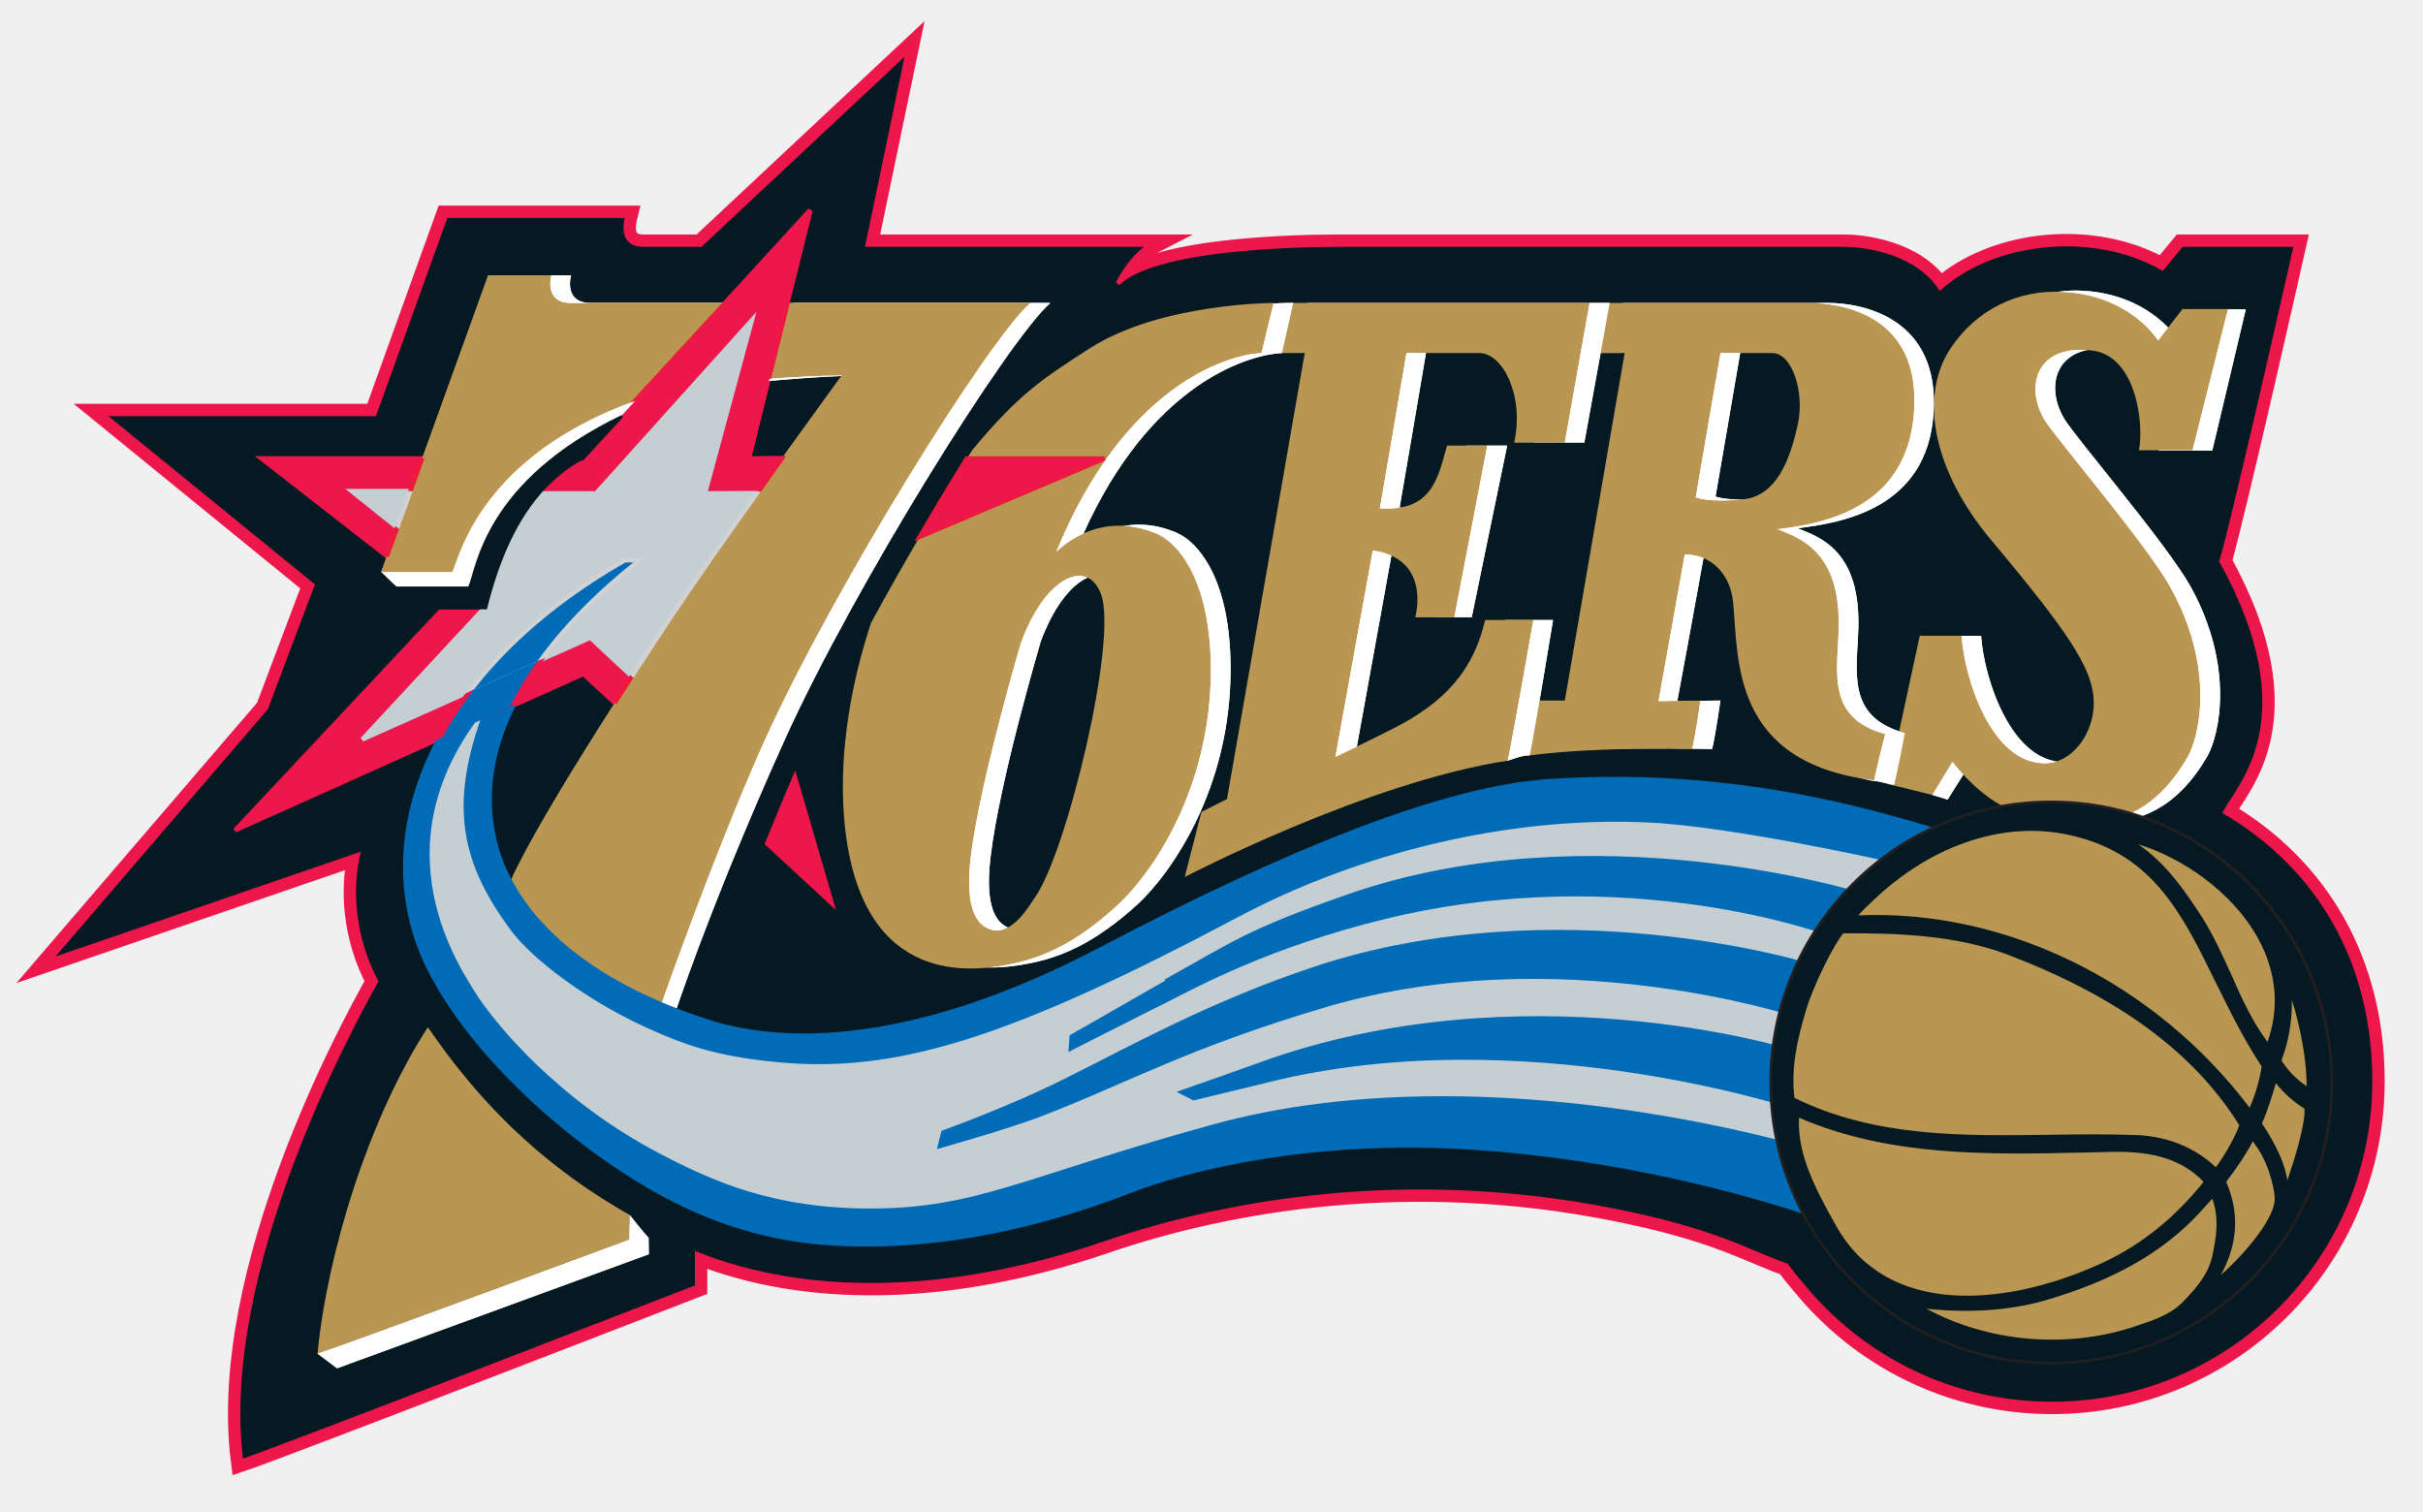
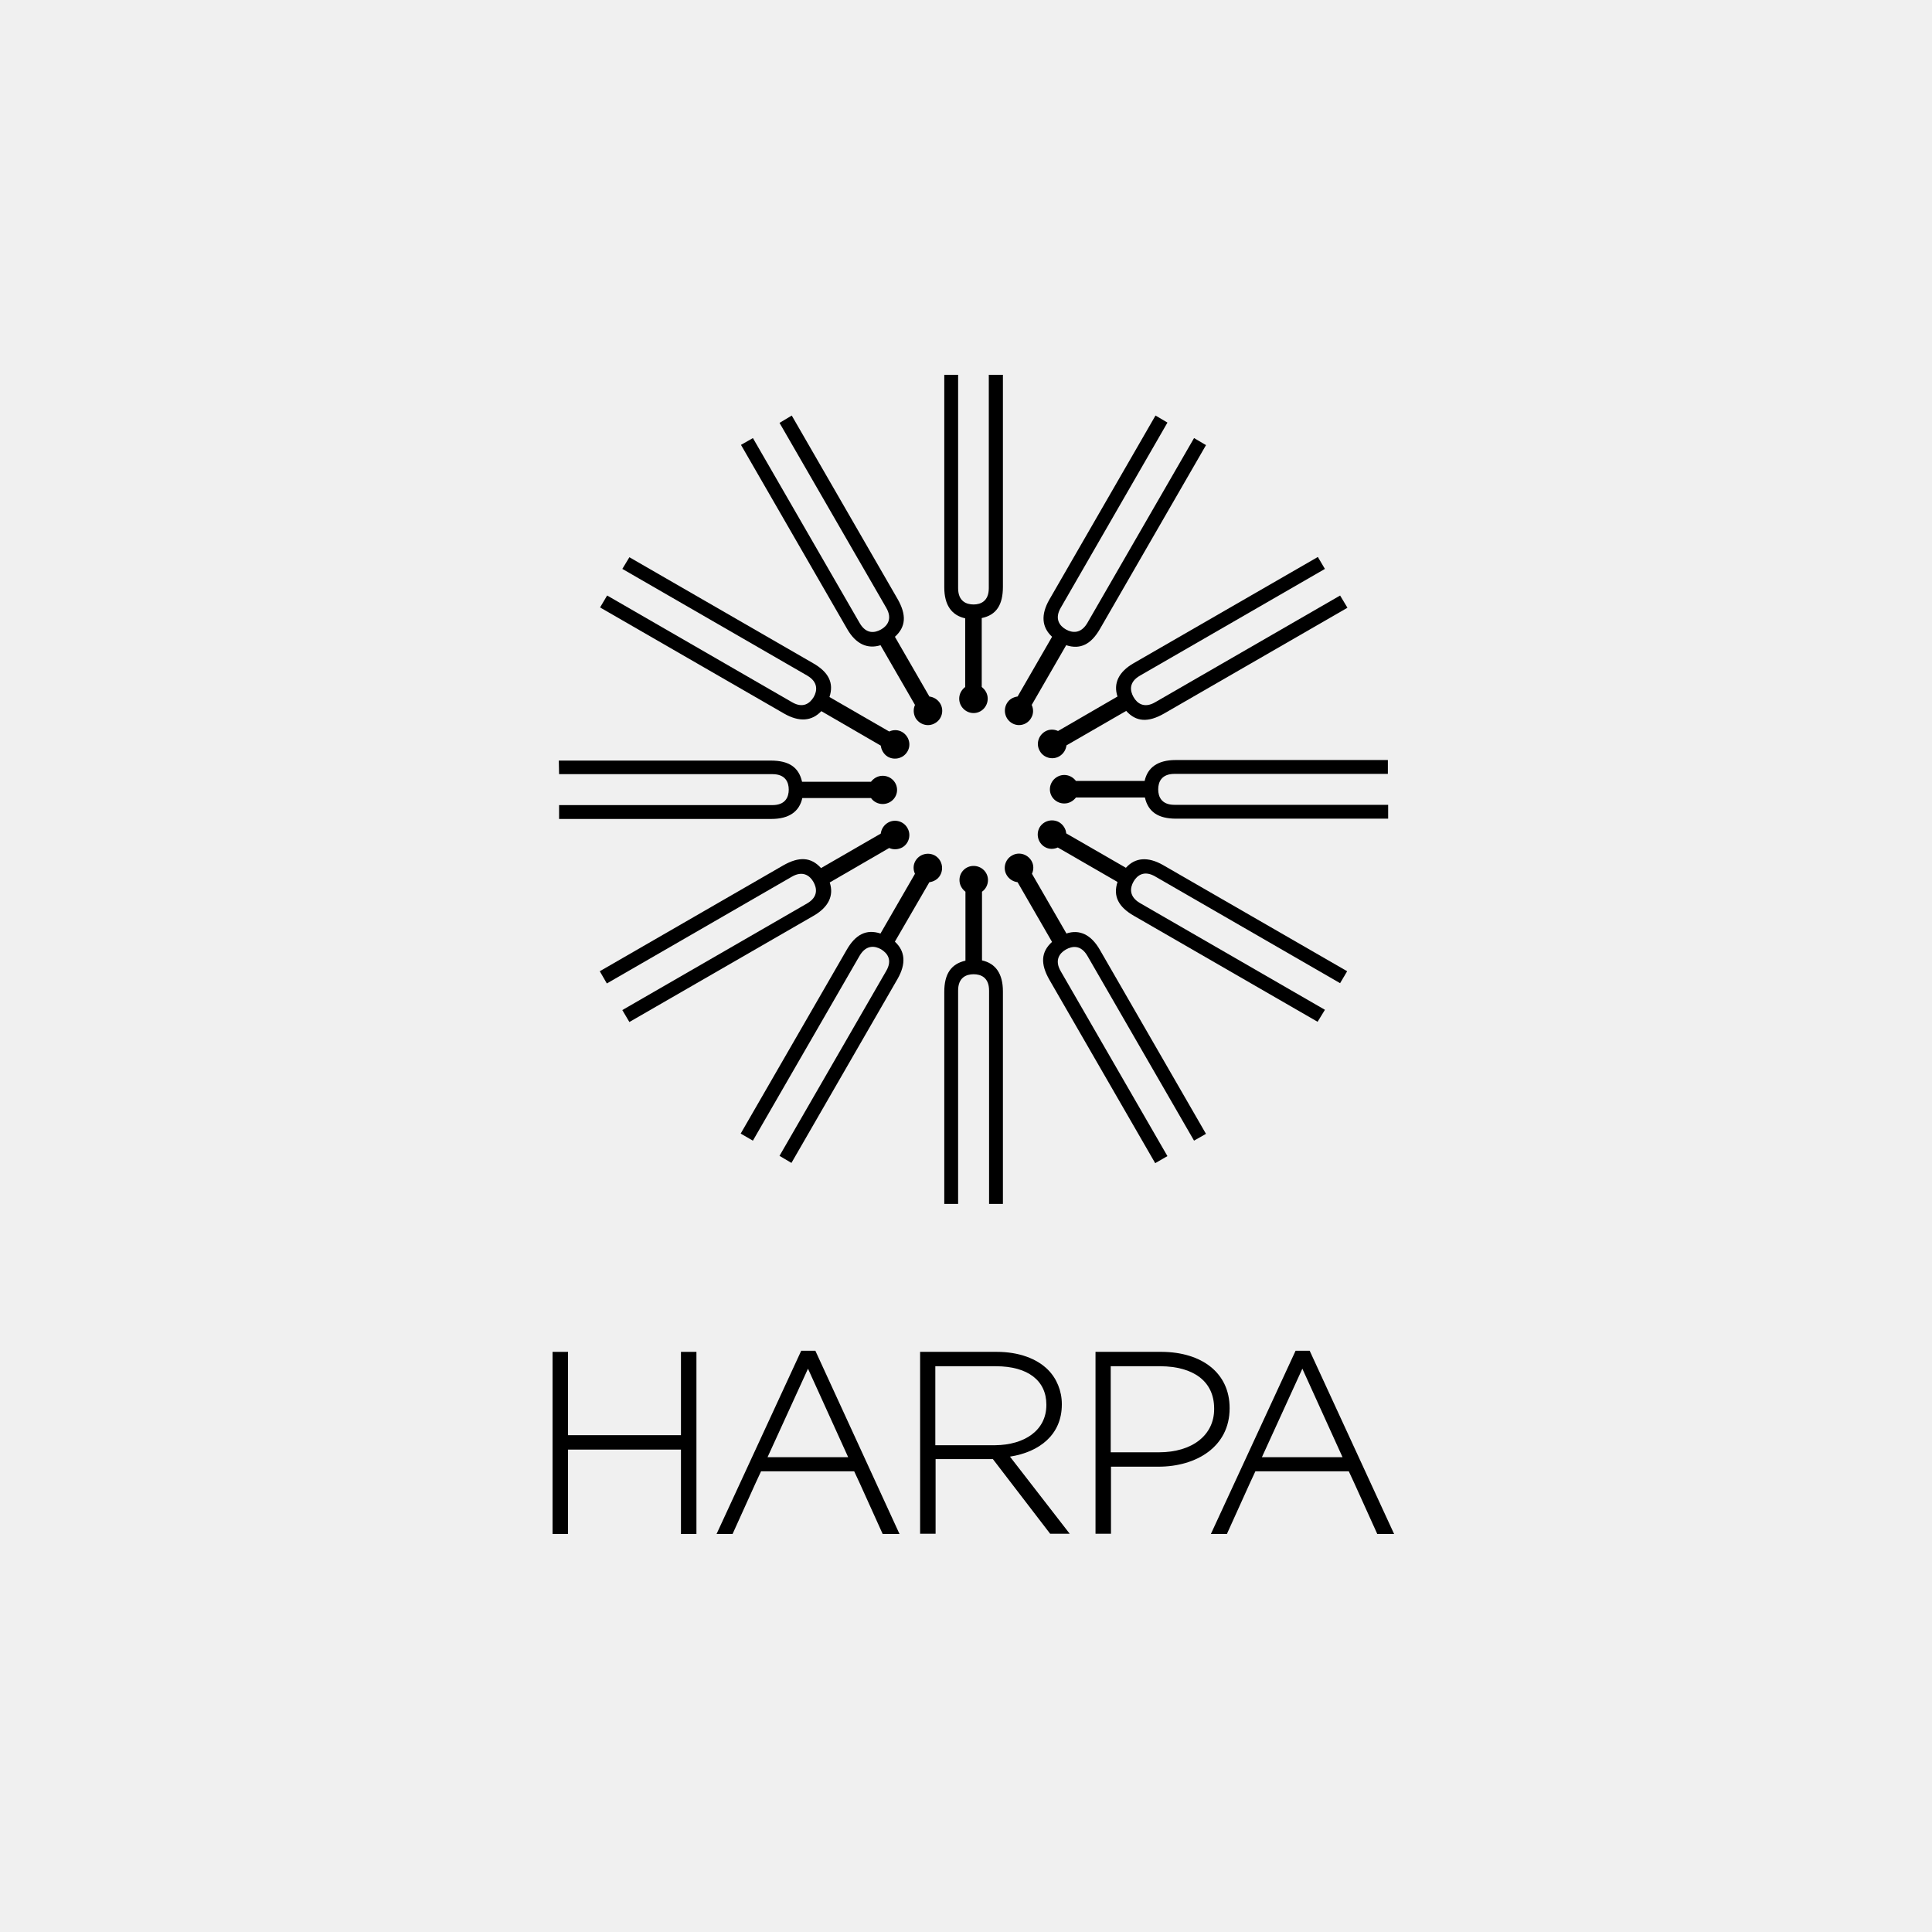
- <svg xmlns="http://www.w3.org/2000/svg" xmlns:xlink="http://www.w3.org/1999/xlink" width="250" height="156">
-   <path fill="#ED174C" d="M229.604 83.799c1.333-2.691 8.628-9.564-.383-25.896 1.623-5.673 7.692-32.664 7.692-32.664h-11.821l-1.992 2.414c-7.269-4.104-17.427-2.85-22.914 2.018-2.64-3.918-8.232-4.432-9.815-4.432h-51.424c-1.188 0-19.354-.198-23.614 4.01 1.583-3.06 3.43-4.01 3.43-4.01H89.529l4.168-20.04-21.41 20.04h-5.871c-1.464 0-2.217-.818-1.675-2.982H45.994l-7.361 20.448H10.54L32.222 60.37l-4.783 12.678L5 99.181l31.919-10.963c-.805 3.509-.555 8.442 1.873 13.034-2.428 4.327-16.444 29.841-13.918 49.55 4.063-1.346 47.057-18.021 47.057-18.021v-3.377c11.003 4.38 25.686 4.485 42.043-1.108 13.126-4.512 31.728-7.519 52.544-3.377 10.527 2.084 13.773 4.248 17.784 5.66a30.693 30.693 0 0 0 1.583 1.966c6.107 7.505 15.408 12.308 25.844 12.308 18.376 0 33.271-14.894 33.271-33.298 0-12.177-5.606-21.979-15.396-27.756" />
-   <path fill="none" stroke="#ED174C" stroke-width="2.094" stroke-miterlimit="10" d="M229.604 83.799c1.333-2.691 8.628-9.564-.383-25.896 1.623-5.673 7.692-32.664 7.692-32.664h-11.821l-1.992 2.414c-7.269-4.104-17.427-2.85-22.914 2.018-2.64-3.918-8.232-4.432-9.815-4.432h-51.424c-1.188 0-19.354-.198-23.614 4.01 1.583-3.06 3.43-4.01 3.43-4.01H89.529l4.168-20.04-21.41 20.04h-5.871c-1.464 0-2.217-.818-1.675-2.982H45.994l-7.361 20.448H10.54L32.222 60.37l-4.783 12.678L5 99.181l31.919-10.963c-.805 3.509-.555 8.442 1.873 13.034-2.428 4.327-16.444 29.841-13.918 49.55 4.063-1.346 47.057-18.021 47.057-18.021v-3.377c11.003 4.38 25.686 4.485 42.043-1.108 13.126-4.512 31.728-7.519 52.544-3.377 10.527 2.084 13.773 4.248 17.784 5.66a30.693 30.693 0 0 0 1.583 1.966c6.107 7.505 15.408 12.308 25.844 12.308 18.376 0 33.271-14.894 33.271-33.298 0-12.177-5.606-21.979-15.396-27.756z" />
-   <path fill="#051922" d="M229.604 83.799c1.333-2.691 8.628-9.564-.383-25.896 1.623-5.673 7.692-32.664 7.692-32.664h-11.821l-1.992 2.414c-7.269-4.104-17.427-2.85-22.914 2.018-2.64-3.918-8.232-4.432-9.815-4.432h-51.424c-1.188 0-19.354-.198-23.614 4.01 1.583-3.06 3.43-4.01 3.43-4.01H89.529l4.168-20.04-21.41 20.04h-5.871c-1.464 0-2.217-.818-1.675-2.982H45.994l-7.361 20.448H10.54L32.222 60.37l-4.783 12.678L5 99.181l31.919-10.963c-.805 3.509-.555 8.442 1.873 13.034-2.428 4.327-16.444 29.841-13.918 49.55 4.063-1.346 47.057-18.021 47.057-18.021v-3.377c11.003 4.38 25.686 4.485 42.043-1.108 13.126-4.512 31.728-7.519 52.544-3.377 10.527 2.084 13.773 4.248 17.784 5.66a30.693 30.693 0 0 0 1.583 1.966c6.107 7.505 15.408 12.308 25.844 12.308 18.376 0 33.271-14.894 33.271-33.298 0-12.177-5.606-21.979-15.396-27.756" />
-   <path fill="none" stroke="#ED174C" stroke-width=".459" d="M229.604 83.799c1.333-2.691 8.628-9.564-.383-25.896 1.623-5.673 7.692-32.664 7.692-32.664h-11.821l-1.992 2.414c-7.269-4.104-17.427-2.85-22.914 2.018-2.64-3.918-8.232-4.432-9.815-4.432h-51.424c-1.188 0-19.354-.198-23.614 4.01 1.583-3.06 3.43-4.01 3.43-4.01H89.529l4.168-20.04-21.41 20.04h-5.871c-1.464 0-2.217-.818-1.675-2.982H45.994l-7.361 20.448H10.54L32.222 60.37l-4.783 12.678L5 99.181l31.919-10.963c-.805 3.509-.555 8.442 1.873 13.034-2.428 4.327-16.444 29.841-13.918 49.55 4.063-1.346 47.057-18.021 47.057-18.021v-3.377c11.003 4.38 25.686 4.485 42.043-1.108 13.126-4.512 31.728-7.519 52.544-3.377 10.527 2.084 13.773 4.248 17.784 5.66a30.693 30.693 0 0 0 1.583 1.966c6.107 7.505 15.408 12.308 25.844 12.308 18.376 0 33.271-14.894 33.271-33.298 0-12.177-5.606-21.979-15.396-27.756z" />
-   <path fill="#BA9653" d="M81.245 31.254H58.896c-2.744 0-2.044-2.666-2.005-2.851h-6.517L39.319 59.036h7.361c.792-1.767 2.956-11.898 18.853-17.677l5-.817 5.514-.924 3.245-.527c1.927-.146 5.159-.343 7.56-.343 0 0-10.607 14.55-15.831 22.229-3.048 4.432-15.396 23.152-18.377 30.013 2.48 4.591 7.31 9.182 15.581 12.651 2.071-5.897 6.793-18.642 10.699-27.295 7.281-16.028 23.125-41.358 27.388-45.091H81.245" />
-   <path fill="#FFF" d="M115.624 61.173c1.794 4.697-3.563 26.834-6.847 31.346-.436.606-2.23 3.97-4.498 3.285-1.901-.581-2.613-2.995-2.059-7.507.924-7.783 5.145-22.057 5.145-22.057 2.533-6.939 6.86-8.747 8.259-5.067m16.647-24.748l1.162-5.171s-11.61-.119-18.932 4.59c-6.253 4.011-8.509 5.356-17.268 16.965-3.206 4.274-9.129 18.1-8.113 31.318 1.359 17.295 12.625 16.095 16.741 15.33 3.588-.634 7.123-2.164 11.53-6.175 3.377-3.126 9.604-11.846 9.577-24.3 0-8.997-3.193-13.034-5.673-14.063-4.433-1.834-8.047-.198-10.276 1.899 6.926-16.858 17.415-20.182 21.252-20.393z" />
-   <path fill="#FFF" d="M134.911 31.254l-1.215 5.065h2.956l-7.994 46.001-6.425 8.166 2.401-3.113s18.613-8.205 30.936-8.892c.817-.263 1.584-.58 2.269-.554.66-3.297 2.402-13.957 2.402-13.957h-4.961c-1.214 5.091-3.983 8.337-9.735 11.213-3.682 1.847-5.727 2.796-5.727 2.796l3.853-21.266c6.135.804 4.142 6.965 4.142 6.965h4.038l3.654-17.705h-4.183c-.923 3.272-1.49 6.729-6.912 6.386.554-3.258 2.743-16.042 2.743-16.042h7.521c2.4 0 4.643 4.459 3.561 9.34h5.237l2.613-14.406h-31.174" />
-   <path fill="#BA9653" d="M113.592 61.279c1.794 4.683-3.563 26.833-6.833 31.345-.448.606-2.244 3.958-4.512 3.285-1.887-.567-2.613-2.995-2.084-7.507.95-7.797 5.171-22.057 5.171-22.057 2.533-6.939 6.873-8.746 8.258-5.066m16.569-24.854l1.254-5.171s-11.623 0-18.958 4.67c-4.814 3.114-7.256 4.631-12.136 10.5A333.517 333.517 0 0 0 89.872 64.26c-1.925 5.831-3.324 12.967-2.796 19.947 1.373 17.334 12.639 16.107 16.755 15.355 3.588-.647 7.123-2.164 11.503-6.201 3.377-3.086 9.604-11.819 9.604-24.273-.027-8.997-3.206-13.034-5.673-14.063-4.458-1.821-8.047-.185-10.263 1.886 6.886-16.859 17.32-20.275 21.159-20.486zM133.195 31.254l-1.16 5.171h2.585l-8.02 46.014-2.639 1.332-1.728 6.715s18.772-9.788 33.336-12.005c.687-3.297 2.639-14.511 2.639-14.511h-4.974c-1.201 5.091-3.971 8.443-9.723 11.319-3.681 1.847-5.726 2.796-5.726 2.796l3.853-21.279c6.12.831 4.379 6.887 4.379 6.887h4.038l3.402-17.718h-4.155c-.936 3.272-1.491 6.834-6.926 6.478l2.744-16.028h7.521c2.387 0 4.67 4.38 3.588 9.248h5.224l2.56-14.419h-30.818" />
-   <path fill="#FFF" d="M231.716 31.913l-3.457 14.564h-5.54c.527-2.52-.159-9.802-4.789-10.409-5.818-.726-7.005 3.707-4.948 7.137 1.176 1.967 10.582 12.902 13.035 17.309 4.591 8.298 2.955 15.356 1.741 17.494-5.594 9.736-13.76 6.424-17.335 5.698-3.588-.737-6.952-5.197-6.952-5.197l-2.52 3.984-1.57-.476.712-16.41h4.315c.29 4.313 3.086 13.284 8.812 13.021 2.546-.119 4.512-2.731 4.802-5.449.396-3.746-2.031-7.414-10.58-17.637-5.844-6.966-7.532-14.631-4.155-19.697 2.678-4.011 6.952-6.095 11.622-5.844 6.966.382 9.776 5.013 9.776 5.013l2.334-3.1h4.697M187.534 43.708c-.778 3.377-2.084 7.334-5.646 7.69-3.574.382-4.881-.171-4.881-.171l2.56-14.907h5.329c2.032-.001 3.377 4.01 2.638 7.388m11.966-1.096c.634-9.669-7.098-11.358-10.923-11.358h-21.135l-1.002 5.091 3.245-.026-6.293 35.989h-3.271l-.937 5.303s5.593-.581 17.466-.33c.331-1.253.857-5 .857-5l-4.445.053s2.507-13.587 2.784-15.223c2.546-.053 4.683 1.847 4.973 4.867.58 5.66-.594 16.266 12.639 18.615.58.013 1.107.264 1.979.396a115.314 115.314 0 0 0 1.095-5.356c-6.107-1.688-4.907-6.385-4.788-10.897.184-7.718-3.72-9.26-6.293-10.237 4.325-.529 13.403-1.874 14.049-11.887z" />
-   <path fill="#BA9653" d="M229.881 31.886l-3.654 14.565h-5.539c.526-2.52-.186-9.669-4.777-10.277-5.83-.751-7.018 3.708-4.96 7.138 1.188 1.952 10.581 12.902 13.009 17.308 4.604 8.312 2.993 15.356 1.753 17.494-5.592 9.722-13.732 6.412-17.334 5.686-3.574-.726-6.926-5.185-6.926-5.185l-2.071 3.403-4.604-1.133 3.298-15.291h4.326c.252 4.313 3.087 13.417 8.8 13.153 2.52-.132 4.512-2.745 4.789-5.475.382-3.733-2.045-7.401-10.607-17.625-5.805-6.953-7.493-14.644-4.116-19.723 2.666-3.997 6.939-6.068 11.623-5.805 6.953.356 9.775 5.013 9.775 5.013l2.521-3.246h4.694M185.49 43.813c-.753 3.377-2.084 7.334-5.621 7.704-3.574.356-4.907-.199-4.907-.199l2.56-14.894h5.329c2.058.001 3.377 4.012 2.639 7.389m11.979-1.109c.817-10.013-7.098-11.45-10.938-11.45h-21.12l-.989 5.197 3.206-.026-6.175 35.856h-3.641l-1.029 5.805s5.923-1.055 17.81-.804c.316-1.253.845-5 .845-5l-4.313.053s2.426-13.482 2.704-15.118c2.533-.053 4.656 1.819 4.986 4.867.581 5.871-.291 16.609 14.563 18.43.027-.133.054-.291.08-.436.606-2.626 1.055-4.34 1.055-4.34-6.121-1.688-4.907-6.397-4.801-10.91.197-7.691-3.721-9.248-6.306-10.225 4.353-.54 13.257-1.899 14.063-11.899z" />
-   <path fill="#ED174C" d="M46.496 61.952l-.646.685-21.597 23.035 35.936-16.134 6.017 5.541c3.733-5.91 7.414-11.478 8.904-13.654 2.652-3.878 6.372-9.498 9.46-14.115h-7.31l6.306-25.633-23.402 25.632h-.277l-16.345-.014H26.965L39.9 57.374l6.596 4.578" />
-   <path fill="none" stroke="#ED174C" stroke-width=".459" d="M46.496 61.952l-.646.685-21.597 23.035 35.936-16.134 6.017 5.541c3.733-5.91 7.414-11.478 8.904-13.654 2.652-3.878 6.372-9.498 9.46-14.115h-7.31l6.306-25.633-23.402 25.632h-.277l-16.345-.014H26.965L39.9 57.374l6.596 4.578z" />
-   <path fill="#ED174C" d="M79.161 87.03l6.649 6.147-3.8-13.008c-.937 2.179-1.9 4.513-2.849 6.861" />
-   <path fill="none" stroke="#ED174C" stroke-width=".459" d="M79.161 87.03l6.649 6.147-3.8-13.008c-.937 2.179-1.9 4.513-2.849 6.861z" />
-   <path fill="#051922" d="M63.726 43.1s-4.196 2.164-6.795 4.209c-4.379 3.548-6.688 6.503-8.614 13.205h-9.472l-.989 2.124h12.203c2.084-8.297 5.541-13.007 9.829-15.328l3.838-4.21" />
-   <path fill="none" stroke="#051922" stroke-width=".459" d="M63.726 43.1s-4.196 2.164-6.795 4.209c-4.379 3.548-6.688 6.503-8.614 13.205h-9.472l-.989 2.124h12.203c2.084-8.297 5.541-13.007 9.829-15.328l3.838-4.21z" />
-   <path fill="#C4CED3" d="M44.662 57.189l-3.602-2.691-4.775-3.826h6.173l7.665-.08h2.151c.026-.025 3.403.08 3.403.08h5.726l16.648-18.508-5.013 18.508 4.987-.027 1.688.146 1.913.698-13.43 21.162-3.048-2.903-4.235-3.957-23.535 10.5 12.678-13.655s-3.508-3.336-3.482-3.43l-1.912-2.017" />
-   <path fill="none" stroke="#C4CED3" stroke-width=".459" d="M44.662 57.189l-3.602-2.691-4.775-3.826h6.173l7.665-.08h2.151c.026-.025 3.403.08 3.403.08h5.726l16.648-18.508-5.013 18.508 4.987-.027 1.688.146 1.913.698-13.43 21.162-3.048-2.903-4.235-3.957-23.535 10.5 12.678-13.655s-3.508-3.336-3.482-3.43l-1.912-2.017z" />
-   <path fill="#FFF" d="M64.925 127.887s-27.848 10.33-32.163 11.768l2.019 1.517 32.163-11.767c0-.964-.025-.989-.025-1.689-.607-.659-1.214-1.464-1.94-2.348-.001.752-.054 1.609-.054 2.519" />
-   <path fill="#051922" d="M205.488 53.812h.014-.014" />
-   <path fill="#FFF" d="M81.825 31.254l-2.506 8.061s5.923-.567 9.55-.567c0 0-10.607 14.55-15.831 22.229-3.034 4.432-15.382 23.152-18.364 30.013 2.48 4.591 6.358 11.068 14.618 14.591C72.484 96.003 77.049 85 80.954 76.347c7.255-16.028 23.139-41.358 27.413-45.091H81.825M74.833 31.254H60.929c-2.744 0-2.058-2.666-2.005-2.851h-6.517L39.372 59.036l1.531 1.478h7.414c.844-1.86 1.583-10.884 15.91-17.73l10.606-11.53" />
-   <path fill="#BA9653" d="M81.245 31.254H58.896c-2.744 0-2.044-2.666-2.005-2.851h-6.517L39.319 59.036h7.361c.792-1.767 2.956-11.898 18.853-17.677l5-.817 5.514-.924 3.245-.527c1.927-.146 5.159-.343 7.56-.343 0 0-10.607 14.55-15.831 22.229-3.048 4.432-15.396 23.152-18.377 30.013 2.48 4.591 7.31 9.182 15.581 12.651 2.071-5.897 6.793-18.642 10.699-27.295 7.281-16.028 23.125-41.358 27.388-45.091H81.245" />
-   <path fill="#C4CED3" d="M70.533 40.541l5.514-.924 2.005-7.453-7.519 8.377" />
-   <path fill="#FFF" d="M69.741 104.247c3.166-9.248 7.479-19.657 11.213-27.902 7.255-16.028 23.139-41.358 27.413-45.091h-2.057c-4.262 3.732-20.106 29.063-27.388 45.091-3.905 8.628-8.628 21.372-10.687 27.269.477.223.978.434 1.506.633" />
-   <defs>
-     <path id="a" d="M46.496 61.952l-.646.685-21.597 23.035 35.936-16.134 6.017 5.541c3.733-5.91 7.414-11.478 8.904-13.654 2.652-3.878 6.372-9.498 9.46-14.115h-7.31l6.306-25.633-23.402 25.632h-.277l-16.345-.014H26.965L39.9 57.374l6.596 4.578M245 111.555c0 18.404-14.895 33.298-33.271 33.298-10.436 0-19.736-4.803-25.844-12.308a30.418 30.418 0 0 1-1.583-1.966c-4.011-1.412-7.257-3.576-17.784-5.66-20.816-4.142-39.418-1.135-52.544 3.377-16.358 5.594-31.041 5.488-42.043 1.108v3.377s-42.994 16.675-47.057 18.021c-2.526-19.709 11.49-45.223 13.918-49.55-2.428-4.592-2.678-9.525-1.873-13.034L5 99.181l22.439-26.134 4.783-12.678L10.54 42.704h28.093l7.361-20.448h18.747c-.542 2.164.211 2.982 1.675 2.982h5.871l21.41-20.04-4.168 20.04h29.234s-1.847.95-3.43 4.01c4.261-4.208 22.427-4.01 23.614-4.01h51.424c1.583 0 7.176.514 9.815 4.432 5.487-4.868 15.646-6.122 22.914-2.018l1.992-2.414h11.821s-6.069 26.991-7.692 32.664c9.011 16.332 1.716 23.205.383 25.896 9.79 5.778 15.396 15.58 15.396 27.757z" />
-   </defs>
-   <clipPath id="b">
-     <use xlink:href="#a" overflow="visible" />
-   </clipPath>
-   <path clip-path="url(#b)" fill="#006BB6" d="M211.649 84.366c-4.155 0-6.042.315-9.551 1.979-4.367-.977-20.264-7.229-42.334-5.739-10.369.699-26.016 6.755-46.041 17.27-9.129 4.802-16.833 7.269-23.192 8.323-7.942 1.334-13.734.437-17.599-.817-14.511-4.71-20.633-12.375-22.031-19.155-3.192-15.368 14.485-27.717 15.053-28.43H64.49c-20.132 11.451-26.939 28.932-20.105 42.335 4.512 8.825 14.3 17.532 23.034 22.519 7.005 4.011 13.588 5.515 20.013 5.699 8.562.291 18.323-1.293 29.036-5.435 6.319-2.454 19.05-5.594 35.554-4.512 15.447 1.002 28.508 4.748 34.523 6.754 5.884 8.878 12.479 13.706 25.104 13.706 15.053 0 27.242-12.202 27.242-27.255s-12.189-27.242-27.242-27.242" />
-   <path clip-path="url(#b)" fill="none" stroke="#006BB6" stroke-width=".459" d="M211.649 84.366c-4.155 0-6.042.315-9.551 1.979-4.367-.977-20.264-7.229-42.334-5.739-10.369.699-26.016 6.755-46.041 17.27-9.129 4.802-16.833 7.269-23.192 8.323-7.942 1.334-13.734.437-17.599-.817-14.511-4.71-20.633-12.375-22.031-19.155-3.192-15.368 14.485-27.717 15.053-28.43H64.49c-20.132 11.451-26.939 28.932-20.105 42.335 4.512 8.825 14.3 17.532 23.034 22.519 7.005 4.011 13.588 5.515 20.013 5.699 8.562.291 18.323-1.293 29.036-5.435 6.319-2.454 19.05-5.594 35.554-4.512 15.447 1.002 28.508 4.748 34.523 6.754 5.884 8.878 12.479 13.706 25.104 13.706 15.053 0 27.242-12.202 27.242-27.255s-12.189-27.242-27.242-27.242z" />
-   <defs>
-     <path id="c" d="M44.662 57.189l-3.602-2.691-4.775-3.826h6.173l7.665-.08h2.151c.026-.025 3.403.08 3.403.08h5.726l16.648-18.508-5.013 18.508 4.987-.027 1.688.146 1.913.698-13.43 21.162-3.048-2.903-4.235-3.957-23.535 10.5 12.678-13.655s-3.508-3.336-3.482-3.43l-1.912-2.017" />
-   </defs>
-   <clipPath id="d">
-     <use xlink:href="#c" overflow="visible" />
-   </clipPath>
-   <path clip-path="url(#d)" fill="#006BB6" d="M211.649 84.366c-4.155 0-6.042.315-9.551 1.979-4.367-.977-20.264-7.229-42.334-5.739-10.369.699-26.016 6.755-46.041 17.27-9.129 4.802-16.833 7.269-23.192 8.323-7.942 1.334-13.734.437-17.599-.817-14.511-4.71-20.633-12.375-22.031-19.155-3.192-15.368 14.485-27.717 15.053-28.43H64.49c-20.132 11.451-26.939 28.932-20.105 42.335 4.512 8.825 14.3 17.532 23.034 22.519 7.005 4.011 13.588 5.515 20.013 5.699 8.562.291 18.323-1.293 29.036-5.435 6.319-2.454 19.05-5.594 35.554-4.512 15.447 1.002 28.508 4.748 34.523 6.754 5.884 8.878 12.479 13.706 25.104 13.706 15.053 0 27.242-12.202 27.242-27.255s-12.189-27.242-27.242-27.242" />
-   <path clip-path="url(#d)" fill="none" stroke="#D1D2D4" stroke-width=".459" d="M211.649 84.366c-4.155 0-6.042.315-9.551 1.979-4.367-.977-20.264-7.229-42.334-5.739-10.369.699-26.016 6.755-46.041 17.27-9.129 4.802-16.833 7.269-23.192 8.323-7.942 1.334-13.734.437-17.599-.817-14.511-4.71-20.633-12.375-22.031-19.155-3.192-15.368 14.485-27.717 15.053-28.43H64.49c-20.132 11.451-26.939 28.932-20.105 42.335 4.512 8.825 14.3 17.532 23.034 22.519 7.005 4.011 13.588 5.515 20.013 5.699 8.562.291 18.323-1.293 29.036-5.435 6.319-2.454 19.05-5.594 35.554-4.512 15.447 1.002 28.508 4.748 34.523 6.754 5.884 8.878 12.479 13.706 25.104 13.706 15.053 0 27.242-12.202 27.242-27.255s-12.189-27.242-27.242-27.242z" />
-   <defs>
-     <path id="e" d="M195.345 88.772c-8.259 8.892-7.282 30.369-7.282 30.369s-33.918-10.871-62.954-2.876c-19.327 5.329-24.273 8.653-35.29 8.653-10.131 0-16.398-2.849-21.793-5.66-10.791-5.633-17.307-13.759-19.128-16.648-2.375-3.733-10.382-16.385 1.714-30.46-4.089 10.198-3.206 16.319 2.296 23.707 2.084 2.823 7.427 6.926 13.376 9.723 4.327 2.006 7.48 3.113 13.509 3.733 12.375 1.307 24.049-2.27 47.94-14.947 12.401-6.569 27.665-10.355 42.057-9.749 9.077.381 25.555 4.155 25.555 4.155" />
-   </defs>
-   <clipPath id="f">
-     <use xlink:href="#e" overflow="visible" />
-   </clipPath>
-   <path clip-path="url(#f)" fill="#C4CED3" d="M195.345 88.772c-8.259 8.892-7.282 30.369-7.282 30.369s-33.918-10.871-62.954-2.876c-19.327 5.329-24.273 8.653-35.29 8.653-10.131 0-16.398-2.849-21.793-5.66-10.791-5.633-17.307-13.759-19.128-16.648-2.375-3.733-10.382-16.385 1.714-30.46-4.089 10.198-3.206 16.319 2.296 23.707 2.084 2.823 7.427 6.926 13.376 9.723 4.327 2.006 7.48 3.113 13.509 3.733 12.375 1.307 24.049-2.27 47.94-14.947 12.401-6.569 27.665-10.355 42.057-9.749 9.077.381 25.555 4.155 25.555 4.155" />
-   <path fill="none" stroke="#006BB6" stroke-width=".459" d="M195.345 88.772c-8.259 8.892-7.282 30.369-7.282 30.369s-33.918-10.871-62.954-2.876c-19.327 5.329-24.273 8.653-35.29 8.653-10.131 0-16.398-2.849-21.793-5.66-10.791-5.633-17.307-13.759-19.128-16.648-2.375-3.733-10.382-16.385 1.714-30.46-4.089 10.198-3.206 16.319 2.296 23.707 2.084 2.823 7.427 6.926 13.376 9.723 4.327 2.006 7.48 3.113 13.509 3.733 12.375 1.307 24.049-2.27 47.94-14.947 12.401-6.569 27.665-10.355 42.057-9.749 9.077.381 25.555 4.155 25.555 4.155z" />
-   <path fill="#006BB6" d="M121.982 112.689l1.188.606s4.697-1.135 7.889-1.913c25.804-6.358 53.48 2.639 53.48 2.639s-.738-.949-.158-5.619c0 0-27.36-8.391-54.457 1.478a647.926 647.926 0 0 1-7.942 2.809" />
-   <path fill="none" stroke="#006BB6" stroke-width=".459" d="M121.982 112.689l1.188.606s4.697-1.135 7.889-1.913c25.804-6.358 53.48 2.639 53.48 2.639s-.738-.949-.158-5.619c0 0-27.36-8.391-54.457 1.478a647.926 647.926 0 0 1-7.942 2.809z" />
-   <path fill="#006BB6" d="M109.846 111.555c-5.502 2.771-12.506 5.29-12.506 5.29l-.356 1.386s6.979-1.965 10.382-3.271c9.023-3.482 15.118-7.071 29.63-11.346 23.852-6.953 48.125 1.016 48.125 1.016s.33.027 1.307-5.065c0 0-25.713-7.876-50.685.368-10.805 3.588-18.907 8.153-25.897 11.622" />
-   <path fill="none" stroke="#006BB6" stroke-width=".459" d="M109.846 111.555c-5.502 2.771-12.506 5.29-12.506 5.29l-.356 1.386s6.979-1.965 10.382-3.271c9.023-3.482 15.118-7.071 29.63-11.346 23.852-6.953 48.125 1.016 48.125 1.016s.33.027 1.307-5.065c0 0-25.713-7.876-50.685.368-10.805 3.588-18.907 8.153-25.897 11.622z" />
-   <path fill="#006BB6" d="M120.293 101.252c9.129-5.014-9.709 5.699-9.709 5.699l-.093 1.201s8.878-4.513 9.539-4.816c3.588-1.82 10.83-5.791 22.744-8.72 25.131-6.187 46.094 1.741 46.094 1.741s0-1.135 2.822-4.103c0 0-27.413-8.456-52.373.172-10.766 3.733-12.164 5.039-19.024 8.826" />
-   <path fill="none" stroke="#006BB6" stroke-width=".459" d="M120.293 101.252c9.129-5.014-9.709 5.699-9.709 5.699l-.093 1.201s8.878-4.513 9.539-4.816c3.588-1.82 10.83-5.791 22.744-8.72 25.131-6.187 46.094 1.741 46.094 1.741s0-1.135 2.822-4.103c0 0-27.413-8.456-52.373.172-10.766 3.733-12.164 5.039-19.024 8.826z" />
-   <path fill="#BA9653" d="M44.147 105.988c-6.121 9.405-10.395 23.39-11.385 33.666 4.05-1.332 32.163-11.768 32.163-11.768 0-.937.053-1.741.053-2.52-9.854-5.618-15.949-12.294-20.831-19.378" />
-   <path fill="#ED174C" d="M78.29 50.646l2.375-3.364-3.404.027 6.358-25.594-23.561 25.594h-.172a15.63 15.63 0 0 0-4.155 3.363" />
-   <path fill="none" stroke="#ED174C" stroke-width=".459" d="M78.29 50.646l2.375-3.364-3.404.027 6.358-25.594-23.561 25.594h-.172a15.63 15.63 0 0 0-4.155 3.363" />
-   <path fill="#C4CED3" d="M60.928 57.216l.475-6.544 16.649-18.508-5.013 18.508-12.111 6.544" />
-   <path fill="none" stroke="#C4CED3" stroke-width=".459" d="M55.731 50.672h5.672l16.649-18.508-5.013 18.508 5.251-.026" />
-   <path fill="#FFF" d="M105.333 66.345s-4.221 14.26-5.171 22.057c-.528 4.512.197 6.939 2.084 7.507.606.197 1.188.066 1.714-.225-1.636-.713-2.269-3.113-1.741-7.388.924-7.783 5.145-22.057 5.145-22.057 1.346-3.681 3.179-5.897 4.828-6.623-1.925-.883-4.906 1.399-6.859 6.729" />
-   <path fill="#FFF" d="M121.296 54.921c-1.927-.805-3.721-.924-5.263-.66.989.052 2.097.29 3.231.766 2.468 1.028 5.646 5.066 5.673 14.063 0 12.454-6.228 21.188-9.604 24.273-4.38 4.037-7.915 5.554-11.503 6.201-.476.092-1.082.171-1.742.263a20.06 20.06 0 0 0 3.774-.368c3.588-.634 7.123-2.164 11.53-6.175 3.377-3.126 9.604-11.846 9.577-24.3 0-8.997-3.193-13.035-5.673-14.063M131.401 31.307l-1.24 5.118c-3.839.211-14.273 3.627-21.16 20.487a9.86 9.86 0 0 1 2.796-1.86c6.887-15.33 16.78-18.442 20.474-18.627l1.162-5.171c.001 0-.766-.027-2.032.053M145.121 36.425l-2.744 16.028a9.63 9.63 0 0 0 2.11-.092h-.078c.528-3.073 2.532-14.749 2.718-15.937l-2.006.001M137.786 78.086s.766-.355 2.217-1.055l3.562-19.709a6.733 6.733 0 0 0-1.926-.515l-3.853 21.279M164.013 31.254l-2.56 14.406h2.018l2.613-14.406h-2.071M155.279 63.971h2.929s-1.952 11.213-2.639 14.511c.817-.263 1.584-.58 2.269-.554.66-3.297 2.402-13.957 2.402-13.957h-4.961M153.458 45.976l-3.402 17.704h1.794l3.654-17.704h-2.046" />
-   <path fill="#ED174C" d="M113.962 47.309H99.753a423.239 423.239 0 0 0-4.869 8.086l19.078-8.086" />
-   <path fill="none" stroke="#ED1A3A" stroke-width=".459" d="M113.962 47.309H99.753a423.239 423.239 0 0 0-4.869 8.086l19.078-8.086z" />
-   <path fill="#ED174C" d="M113.962 47.309H99.753a423.239 423.239 0 0 0-4.869 8.086l19.078-8.086" />
-   <defs>
-     <path id="g" d="M81.245 31.254H58.896l-4.459 11.701s-4.801 4.182 11.096-1.597l2.783-1.346 9.946-8.522 1.029 7.6c1.927-.146 7.56-.343 7.56-.343l19.459-7.493H81.245" />
-   </defs>
-   <clipPath id="h">
-     <use xlink:href="#g" overflow="visible" />
-   </clipPath>
-   <path clip-path="url(#h)" fill="#ED174C" d="M83.619 21.715L60.058 47.309h-.172a15.63 15.63 0 0 0-4.155 3.363h5.672l16.648-18.508-5.013 18.508 5.251-.027 2.375-3.364-3.404.027 6.359-25.593" />
-   <path clip-path="url(#h)" fill="none" stroke="#ED1A3A" stroke-width=".459" d="M83.619 21.715L60.058 47.309h-.172a15.63 15.63 0 0 0-4.155 3.363h5.672l16.648-18.508-5.013 18.508 5.251-.027 2.375-3.364-3.404.027 6.359-25.593z" />
-   <path fill="#FFF" d="M177.521 36.425l-2.56 14.894s1.28.528 4.617.224c-1.847 0-2.572-.316-2.572-.316l2.546-14.802h-2.031M173.828 57.216c-.278 1.636-2.704 15.118-2.704 15.118l1.938-.026c.079-.317 2.189-11.873 2.704-14.737a5.56 5.56 0 0 0-1.938-.355M199.5 42.612c.634-9.669-7.098-11.358-10.923-11.358h-1.398c4.01.158 11.055 1.979 10.29 11.45-.806 10-9.71 11.359-14.063 11.899 2.585.977 6.503 2.533 6.306 10.225-.106 4.512-1.32 9.221 4.801 10.91 0 0-.448 1.714-1.055 4.34-.026.145-.053.303-.08.436a15.43 15.43 0 0 1-1.199-.186c.409.106.83.212 1.279.265.58.013 1.107.264 1.979.396a115.314 115.314 0 0 0 1.095-5.356c-6.107-1.688-4.907-6.385-4.788-10.897.184-7.718-3.72-9.26-6.293-10.237 4.325-.529 13.403-1.874 14.049-11.887M174.606 77.255c.673 0 1.358 0 2.044.027.331-1.253.857-5 .857-5l-2.07.027c.001.184-.528 3.692-.831 4.946M212.89 30.119c6.953.356 9.775 5.013 9.775 5.013l1.029-1.346c-1.359-1.398-4.129-3.523-8.786-3.787a11.232 11.232 0 0 0-2.494.105c.172.015.331.015.476.015M231.716 31.913h-1.835l-3.654 14.538h-3.508v.026h5.54l3.457-14.564M211.201 78.746c.33-.027.647-.08.937-.185-4.973-.831-7.467-8.918-7.729-12.955h-2.007c.251 4.314 3.086 13.404 8.799 13.14M201.452 78.614l-2.071 3.403 1.57.476 1.608-2.56a24.626 24.626 0 0 1-1.107-1.319M66.918 127.715c-.607-.659-1.214-1.464-1.94-2.348 0 .423-.026.831-.039 1.293-.014.396-.014.818-.014 1.227 0 0-.039.027-.066.027-1.318.501-28.139 10.436-32.097 11.74l2.019 1.517 32.163-11.767c-.001-.964-.026-.989-.026-1.689M212.981 43.205c-1.7-2.822-1.174-6.345 2.322-7.084-5.29-.355-6.345 3.866-4.354 7.19 1.188 1.952 10.581 12.902 13.009 17.308 4.604 8.312 2.993 15.356 1.753 17.494-2.663 4.618-5.896 6.306-8.943 6.702 3.588.105 7.717-1.135 10.989-6.807 1.214-2.137 2.85-9.195-1.741-17.494-2.453-4.407-11.859-15.342-13.035-17.309M79.319 39.314s4.036-.396 7.493-.515c.026-.027.039-.053.039-.053-2.375 0-5.541.184-7.466.343l-.066.225M58.896 31.254h2.032c-2.744 0-2.058-2.666-2.005-2.851h-2.032c-.038.185-.738 2.851 2.005 2.851" />
-   <defs>
-     <path id="i" d="M44.662 57.189l-3.602-2.691-4.775-3.826h6.173l7.665-.08h2.151c.026-.025 3.403.08 3.403.08 5.159.541 22.005-1.148 25.95.817l-13.43 21.162-3.048-2.903-4.235-3.957-10.857-3.154s-3.508-3.336-3.482-3.43l-1.913-2.018" />
-   </defs>
-   <clipPath id="j">
-     <use xlink:href="#i" overflow="visible" />
-   </clipPath>
-   <path clip-path="url(#j)" fill="none" stroke="#D1D2D4" stroke-width=".459" d="M65.533 41.358l5-.817 5.514-.924 3.245-.527c1.927-.146 5.159-.343 7.56-.343 0 0-10.607 14.55-15.831 22.229-3.048 4.432-15.396 23.152-18.377 30.013 2.48 4.591 7.31 9.182 15.581 12.651 2.071-5.897 6.793-18.642 10.699-27.295 7.281-16.028 23.125-41.358 27.388-45.091H58.897c-2.744 0-2.044-2.666-2.005-2.851h-6.517L39.319 59.036" />
-   <defs>
-     <path id="k" d="M65.149 69.748l-4.235-3.957-23.535 10.5 12.678-13.655s-3.508-3.336-3.482-3.43l-1.913-2.019-3.602-2.691-4.775-3.826h6.173l7.665-.08h2.151c.026-.025 3.403.08 3.403.08h5.726l16.648-18.508-5.013 18.508 4.987-.027 1.688.146 1.913.698s1.068-1.345 2.942-4.181H77.26l6.306-25.633-23.402 25.636h-.277l-16.345-.014H26.965L39.9 57.374l6.595 4.578-.646.685-21.596 23.035 35.936-16.134 6.017 5.541c.58-.911 1.161-1.834 1.714-2.692l-2.771-2.639" />
-   </defs>
-   <clipPath id="l">
-     <use xlink:href="#k" overflow="visible" />
-   </clipPath>
-   <path clip-path="url(#l)" fill="none" stroke="#ED1A3A" stroke-width=".459" d="M86.851 38.747S76.244 53.297 71.02 60.976c-3.048 4.432-15.396 23.152-18.377 30.013 2.48 4.591 7.31 9.182 15.581 12.651 2.071-5.897 6.793-18.642 10.699-27.295 7.281-16.028 23.125-41.358 27.388-45.091H58.897c-2.744 0-2.044-2.666-2.005-2.851h-6.517L39.319 59.036" />
-   <path clip-path="url(#l)" fill="#006BB6" d="M211.649 84.366c-4.155 0-6.042.315-9.551 1.979-4.367-.977-20.264-7.229-42.334-5.739-10.369.699-26.016 6.755-46.041 17.27-9.129 4.802-16.833 7.269-23.192 8.323-7.942 1.334-13.734.437-17.599-.817-14.511-4.71-20.633-12.375-22.031-19.155-3.192-15.368 14.485-27.717 15.053-28.43H64.49c-20.132 11.451-26.939 28.932-20.105 42.335 4.512 8.825 14.3 17.532 23.034 22.519 7.005 4.011 13.588 5.515 20.013 5.699 8.562.291 18.323-1.293 29.036-5.435 6.319-2.454 19.05-5.594 35.554-4.512 15.447 1.002 28.508 4.748 34.523 6.754 5.884 8.878 12.479 13.706 25.104 13.706 15.053 0 27.242-12.202 27.242-27.255s-12.189-27.242-27.242-27.242" />
-   <path clip-path="url(#l)" fill="none" stroke="#ED174C" stroke-width=".459" d="M211.649 84.366c-4.155 0-6.042.315-9.551 1.979-4.367-.977-20.264-7.229-42.334-5.739-10.369.699-26.016 6.755-46.041 17.27-9.129 4.802-16.833 7.269-23.192 8.323-7.942 1.334-13.734.437-17.599-.817-14.511-4.71-20.633-12.375-22.031-19.155-3.192-15.368 14.485-27.717 15.053-28.43H64.49c-20.132 11.451-26.939 28.932-20.105 42.335 4.512 8.825 14.3 17.532 23.034 22.519 7.005 4.011 13.588 5.515 20.013 5.699 8.562.291 18.323-1.293 29.036-5.435 6.319-2.454 19.05-5.594 35.554-4.512 15.447 1.002 28.508 4.748 34.523 6.754 5.884 8.878 12.479 13.706 25.104 13.706 15.053 0 27.242-12.202 27.242-27.255s-12.189-27.242-27.242-27.242z" />
-   <path fill="#231F20" d="M211.649 82.598c-7.77 0-15.092 3.021-20.58 8.522-5.474 5.501-8.508 12.797-8.508 20.58 0 7.744 3.034 15.052 8.508 20.554 5.488 5.501 12.811 8.51 20.58 8.51 16.056 0 29.09-13.021 29.09-29.063s-13.034-29.103-29.09-29.103" />
-   <path fill="#051922" d="M240.449 111.7c0 7.665-3.009 14.907-8.443 20.343-5.436 5.448-12.664 8.456-20.356 8.456-7.704 0-14.934-3.008-20.382-8.43-5.436-5.448-8.442-12.704-8.442-20.369 0-7.705 3.007-14.934 8.442-20.383 5.448-5.421 12.678-8.442 20.382-8.442 15.87 0 28.799 12.929 28.799 28.825" />
-   <path fill="#BA9653" d="M218.154 118.837l-3.271.08c-9.855.211-20.027.408-29.262-3.602-.211 3.693 1.636 7.309 3.905 11.292 5.237 9.182 17.085 8.152 26.464 4.103 4.459-1.886 8.152-4.762 11.371-8.772-2.637-2.796-6.305-3.114-9.207-3.101M233.074 96.991c-2.757-5.12-8.14-8.562-12.467-9.882 3.008 2.032 4.986 5.066 6.622 7.56 1.161 1.86 2.098 3.904 2.995 5.896 1.042 2.375 2.15 4.815 3.733 6.939 1.241-3.482.938-7.097-.883-10.513M236.465 103.165c.065 2.335-.449 4.657-1.069 6.239.687 1.068 1.411 1.848 2.599 2.665.026-2.453-.607-6.042-1.53-8.904M237.771 114.378c-1.068-.634-2.097-1.569-2.955-2.625-.276 1.082-1.095 3.483-1.438 4.143 1.544 2.335 2.402 4.273 2.626 5.884.632-1.847 1.885-5.739 1.767-7.402M234.697 123.547c-.08-1.188-.687-3.826-2.27-5.792-.554 1.148-1.768 2.942-2.73 4.169 1.385 3.285 1.2 6.372-.542 9.617 2.639-2.348 5.7-6.041 5.542-7.994" />
-   <path fill="#BA9653" d="M228.259 123.679c-.343.369-.976 1.082-1.346 1.478-3.825 4.116-8.892 6.966-15.937 9.024-3.588 1.028-7.889 1.318-12.202.844 6.372 3.47 14.563 4.182 21.596 1.794l.237-.079c1.663-.554 3.377-1.147 4.578-2.375 1.254-1.293 2.651-2.81 3.073-4.762.41-1.888.74-3.906.001-5.924M207.099 98.481c-5.224-1.979-11.2-2.217-16.913-2.19-.988 1.201-3.047 5.277-3.839 7.915-.976 3.273-1.557 6.056-1.199 9.064 8.23 4.075 17.387 3.931 26.252 3.813 2.955-.053 6.042-.079 9.022.026 3.206.119 6.109 1.318 8.207 3.324 1.107-1.491 2.149-3.509 2.414-4.34-4.67-7.506-12.493-13.258-23.944-17.612" />
-   <path fill="#BA9653" d="M228.588 101.305c-3.402-6.939-6.345-12.928-14.366-14.986-3.746-.964-7.61-.753-11.503.633-3.536 1.24-6.939 3.456-9.867 6.358-.133.105-.238.225-.37.344-.237.264-.502.487-.738.791 15.171-.659 30.58 6.899 40.368 19.842a17.216 17.216 0 0 0 1.24-4.248c-1.927-2.943-3.352-5.886-4.764-8.734" />
-   <path fill="#ED174C" d="M83.619 21.715L60.058 47.309h-.172a15.63 15.63 0 0 0-4.155 3.363h5.672l16.648-18.508-5.013 18.508 5.251-.027 2.375-3.364-3.404.027 6.359-25.593" />
-   <path fill="#051922" d="M57.709 48.773c.027 0 .027-.014.027-.027.33-.277.659-.501 1.016-.752.025-.025.092-.052.119-.078.33-.199.659-.409 1.016-.606l.172-.014 4.036-4.393-.369.197s-4.196 2.164-6.795 4.209c-4.379 3.548-6.688 6.503-8.614 13.205h-9.472l-.989 2.124h12.203c1.214-4.867 2.915-8.508 4.96-11.12a16.51 16.51 0 0 1 2.69-2.745" />
-   <path fill="none" stroke="#051922" stroke-width=".459" d="M57.709 48.773c.027 0 .027-.014.027-.027.33-.277.659-.501 1.016-.752.025-.025.092-.052.119-.078.33-.199.659-.409 1.016-.606l.172-.014 4.036-4.393-.369.197s-4.196 2.164-6.795 4.209c-4.379 3.548-6.688 6.503-8.614 13.205h-9.472l-.989 2.124h12.203c1.214-4.867 2.915-8.508 4.96-11.12a16.51 16.51 0 0 1 2.69-2.745z" />
-   <path fill="#FFF" d="M64.227 42.784l1.307-1.425C49.637 47.138 47.473 57.27 46.681 59.036h-7.309l1.531 1.478h7.414c.844-1.861 1.582-10.884 15.91-17.73" />
+ <svg xmlns="http://www.w3.org/2000/svg" id="Layer_1" enable-background="new 0 0 566.9 566.9" xml:space="preserve" viewBox="0 0 500 500" height="500" width="500" version="1.1" y="0px" x="0px">
+   <polygon id="polygon4154" points="134.1 497.4 134.1 466.3 175.7 466.3 175.7 497.4 181.4 497.4 181.4 430.3 175.7 430.3 175.7 461 134.1 461 134.1 430.3 128.4 430.3 128.4 430.7 128.4 497.4" transform="matrix(.70258 0 0 .70258 52.789 47.539)" />
+   <path id="path4156" d="m242.06 353.58h15.667c8.361 0 13.068 3.794 13.068 9.906v0.141c0 6.534-5.621 10.328-13.279 10.398h-15.457v-20.445zm19.321 23.396c7.658-1.194 13.419-5.691 13.419-13.489v-0.141c0-3.372-1.335-6.604-3.583-8.852-2.881-2.881-7.518-4.637-13.279-4.637h-19.813v0.281 46.792h4.005v-19.321h14.824l14.824 19.321h5.059l-15.457-19.953z" />
+   <path id="path4158" d="m314.22 364.54v0.141c0 6.745-5.691 11.171-14.262 11.171h-12.506v-22.272h12.927c8.361 0.07 13.841 3.794 13.841 10.96m-13.56-14.684h-17.143v0.281 46.792h4.005v-17.354h12.295c9.766 0 18.407-5.129 18.407-15.105v-0.07c0-9.133-7.237-14.473-17.564-14.543" />
+   <path id="path4160" d="m198.64 377.12 10.468-22.904 10.398 22.904h-20.867zm12.365-27.541h-3.653l-21.91 47.42h4.145l5.972-13.208 1.405-3.021h24.098l1.405 3.021 5.972 13.208h4.356l-21.78-47.424z" />
+   <path id="path4162" d="m326.58 377.12 10.468-22.904 10.398 22.904h-20.867zm12.365-27.541h-3.653l-21.92 47.42h4.145l5.972-13.208 1.405-3.021h24.169l1.405 3.021 5.972 13.208h4.356l-21.85-47.424z" />
+   <path id="path4164" d="m157.05 254.52 47.845-27.611c2.881-1.686 4.707-0.281 5.621 1.335 0.913 1.616 1.265 3.864-1.616 5.55l-47.845 27.611 1.827 3.091 47.635-27.471c3.934-2.248 5.34-5.269 4.215-8.642l15.386-8.923c1.054 0.492 2.318 0.422 3.372-0.141 1.756-0.984 2.389-3.302 1.335-5.059-0.984-1.756-3.302-2.389-5.059-1.335-1.054 0.632-1.686 1.686-1.827 2.81l-15.457 8.923c-2.599-2.881-5.691-3.021-9.766-0.703l-47.494 27.4 1.827 3.162z" />
+   <path id="path4166" d="m194.85 295.2 27.611-47.845c1.686-2.881 3.934-2.599 5.55-1.686 1.616 0.984 3.021 2.74 1.335 5.621l-27.611 47.845 3.091 1.827 27.471-47.635c2.248-3.934 1.967-7.166-0.703-9.625l8.923-15.386c1.124-0.141 2.248-0.773 2.81-1.827 0.984-1.756 0.422-4.005-1.335-5.059-1.756-0.984-4.005-0.422-5.059 1.335-0.632 1.054-0.632 2.318-0.141 3.372l-8.923 15.457c-3.653-1.194-6.464 0.211-8.782 4.286l-27.4 47.494 3.162 1.827z" />
+   <path id="path4168" d="m247.96 311.57v-55.222c0-3.372 2.108-4.215 4.005-4.215s4.005 0.843 4.005 4.215v55.222h3.583v-55.012c0-4.567-1.897-7.237-5.41-8.009v-17.775c0.913-0.632 1.546-1.756 1.546-3.021 0-2.038-1.686-3.653-3.724-3.653s-3.653 1.616-3.653 3.653c0 1.265 0.632 2.318 1.546 3.021v17.845c-3.724 0.843-5.48 3.443-5.48 8.08v54.871h3.583z" />
+   <path id="path4170" d="m302.13 299.2-27.611-47.845c-1.686-2.881-0.281-4.707 1.335-5.621 1.616-0.913 3.864-1.265 5.55 1.616l27.611 47.845 3.091-1.756-27.471-47.635c-2.248-3.934-5.269-5.34-8.642-4.215l-8.923-15.457c0.492-1.054 0.492-2.318-0.141-3.372-1.054-1.756-3.302-2.389-5.059-1.335-1.756 0.984-2.389 3.302-1.335 5.059 0.632 1.054 1.686 1.686 2.81 1.827l8.923 15.457c-2.881 2.599-3.021 5.691-0.703 9.766l27.4 47.494 3.162-1.827z" />
+   <path id="path4172" d="m342.88 261.33-47.845-27.611c-2.881-1.686-2.599-3.934-1.686-5.55 0.913-1.616 2.74-3.021 5.621-1.335l47.845 27.611 1.827-3.091-47.635-27.471c-3.934-2.248-7.237-1.967-9.625 0.703l-15.45-8.91c-0.07-1.124-0.773-2.248-1.827-2.881-1.756-0.984-4.005-0.422-5.059 1.335-0.984 1.756-0.422 4.005 1.335 5.059 1.054 0.632 2.318 0.632 3.372 0.141l15.457 8.923c-1.194 3.653 0.211 6.464 4.286 8.782l47.494 27.4 1.897-3.091z" />
+   <path id="path4174" d="m359.18 208.29h-55.222c-3.372 0-4.215-2.108-4.215-4.005s0.843-4.005 4.215-4.005h55.222v-3.583h-54.941c-4.567 0-7.237 1.897-8.009 5.41h-17.775c-0.703-0.913-1.756-1.546-3.021-1.546-2.038 0-3.724 1.686-3.724 3.724 0 2.038 1.686 3.653 3.724 3.653 1.265 0 2.318-0.632 3.021-1.546h17.845c0.843 3.724 3.443 5.48 8.08 5.48h54.871v-3.583z" />
+   <path id="path4176" d="m346.82 154.12-47.845 27.611c-2.881 1.686-4.707 0.281-5.621-1.335-0.913-1.616-1.265-3.864 1.686-5.55l47.845-27.611-1.827-3.091-47.635 27.471c-3.934 2.248-5.34 5.269-4.215 8.642l-15.386 8.923c-1.054-0.492-2.318-0.492-3.372 0.141-1.756 1.054-2.389 3.302-1.335 5.059 0.984 1.756 3.302 2.389 5.059 1.335 1.054-0.632 1.686-1.686 1.827-2.81l15.457-8.923c2.599 2.881 5.691 3.021 9.766 0.703l47.494-27.4-1.897-3.162z" />
+   <path id="path4178" d="m309.02 113.37-27.611 47.845c-1.686 2.881-3.934 2.599-5.55 1.686-1.616-0.913-3.021-2.74-1.335-5.621l27.611-47.916-3.091-1.827-27.471 47.635c-2.248 3.934-1.967 7.166 0.703 9.625l-8.923 15.457c-1.124 0.141-2.248 0.773-2.81 1.827-0.984 1.756-0.422 4.005 1.335 5.059s4.005 0.422 4.988-1.335c0.632-1.054 0.632-2.318 0.141-3.372l8.923-15.457c3.653 1.194 6.464-0.211 8.782-4.286l27.4-47.494-3.091-1.827z" />
+   <path id="path4180" d="m255.9 97v55.222c0 3.372-2.108 4.215-3.934 4.215-1.897 0-4.005-0.843-4.005-4.215v-55.222h-3.583v55.012c0 4.567 1.897 7.237 5.41 8.009v17.775c-0.913 0.703-1.546 1.756-1.546 3.021 0 2.038 1.686 3.724 3.724 3.724 2.038 0 3.653-1.686 3.653-3.724 0-1.265-0.632-2.318-1.546-3.021v-17.845c3.794-0.773 5.48-3.443 5.48-8.08v-54.871h-3.653z" />
+   <path id="path4182" d="m201.74 109.44 27.611 47.845c1.686 2.881 0.281 4.707-1.335 5.621-1.616 0.913-3.864 1.265-5.55-1.686l-27.611-47.845-3.091 1.756 27.471 47.635c2.248 3.934 5.269 5.269 8.642 4.215l8.923 15.457c-0.492 1.054-0.422 2.318 0.141 3.372 1.054 1.756 3.302 2.389 5.059 1.335 1.756-0.984 2.389-3.302 1.335-5.059-0.632-1.054-1.686-1.686-2.81-1.827l-8.923-15.457c2.881-2.599 3.021-5.691 0.703-9.766l-27.4-47.494-3.162 1.897z" />
+   <path id="path4184" d="m161.06 147.23 47.845 27.611c2.881 1.686 2.6 3.934 1.686 5.55-0.984 1.616-2.74 3.021-5.621 1.335l-47.845-27.611-1.827 3.091 47.635 27.471c3.934 2.248 7.166 1.967 9.625-0.632l15.386 8.923c0.141 1.124 0.773 2.248 1.827 2.881 1.756 0.984 4.005 0.422 5.059-1.335 1.054-1.756 0.422-4.005-1.335-5.059-1.054-0.632-2.318-0.632-3.372-0.141l-15.457-8.923c1.194-3.653-0.211-6.464-4.286-8.782l-47.494-27.4-1.827 3.021z" />
+   <path id="path4186" d="m144.69 200.35h55.222c3.372 0 4.215 2.108 4.215 4.005 0 1.897-0.843 4.005-4.215 4.005h-55.222v3.583h54.941c4.567 0 7.237-1.897 8.009-5.41h17.775c0.632 0.913 1.756 1.546 3.021 1.546 2.038 0 3.724-1.616 3.724-3.653s-1.686-3.653-3.724-3.653c-1.265 0-2.318 0.632-3.021 1.546h-17.845c-0.843-3.794-3.443-5.48-8.08-5.48h-54.871l0.07 3.513z" />
</svg>
